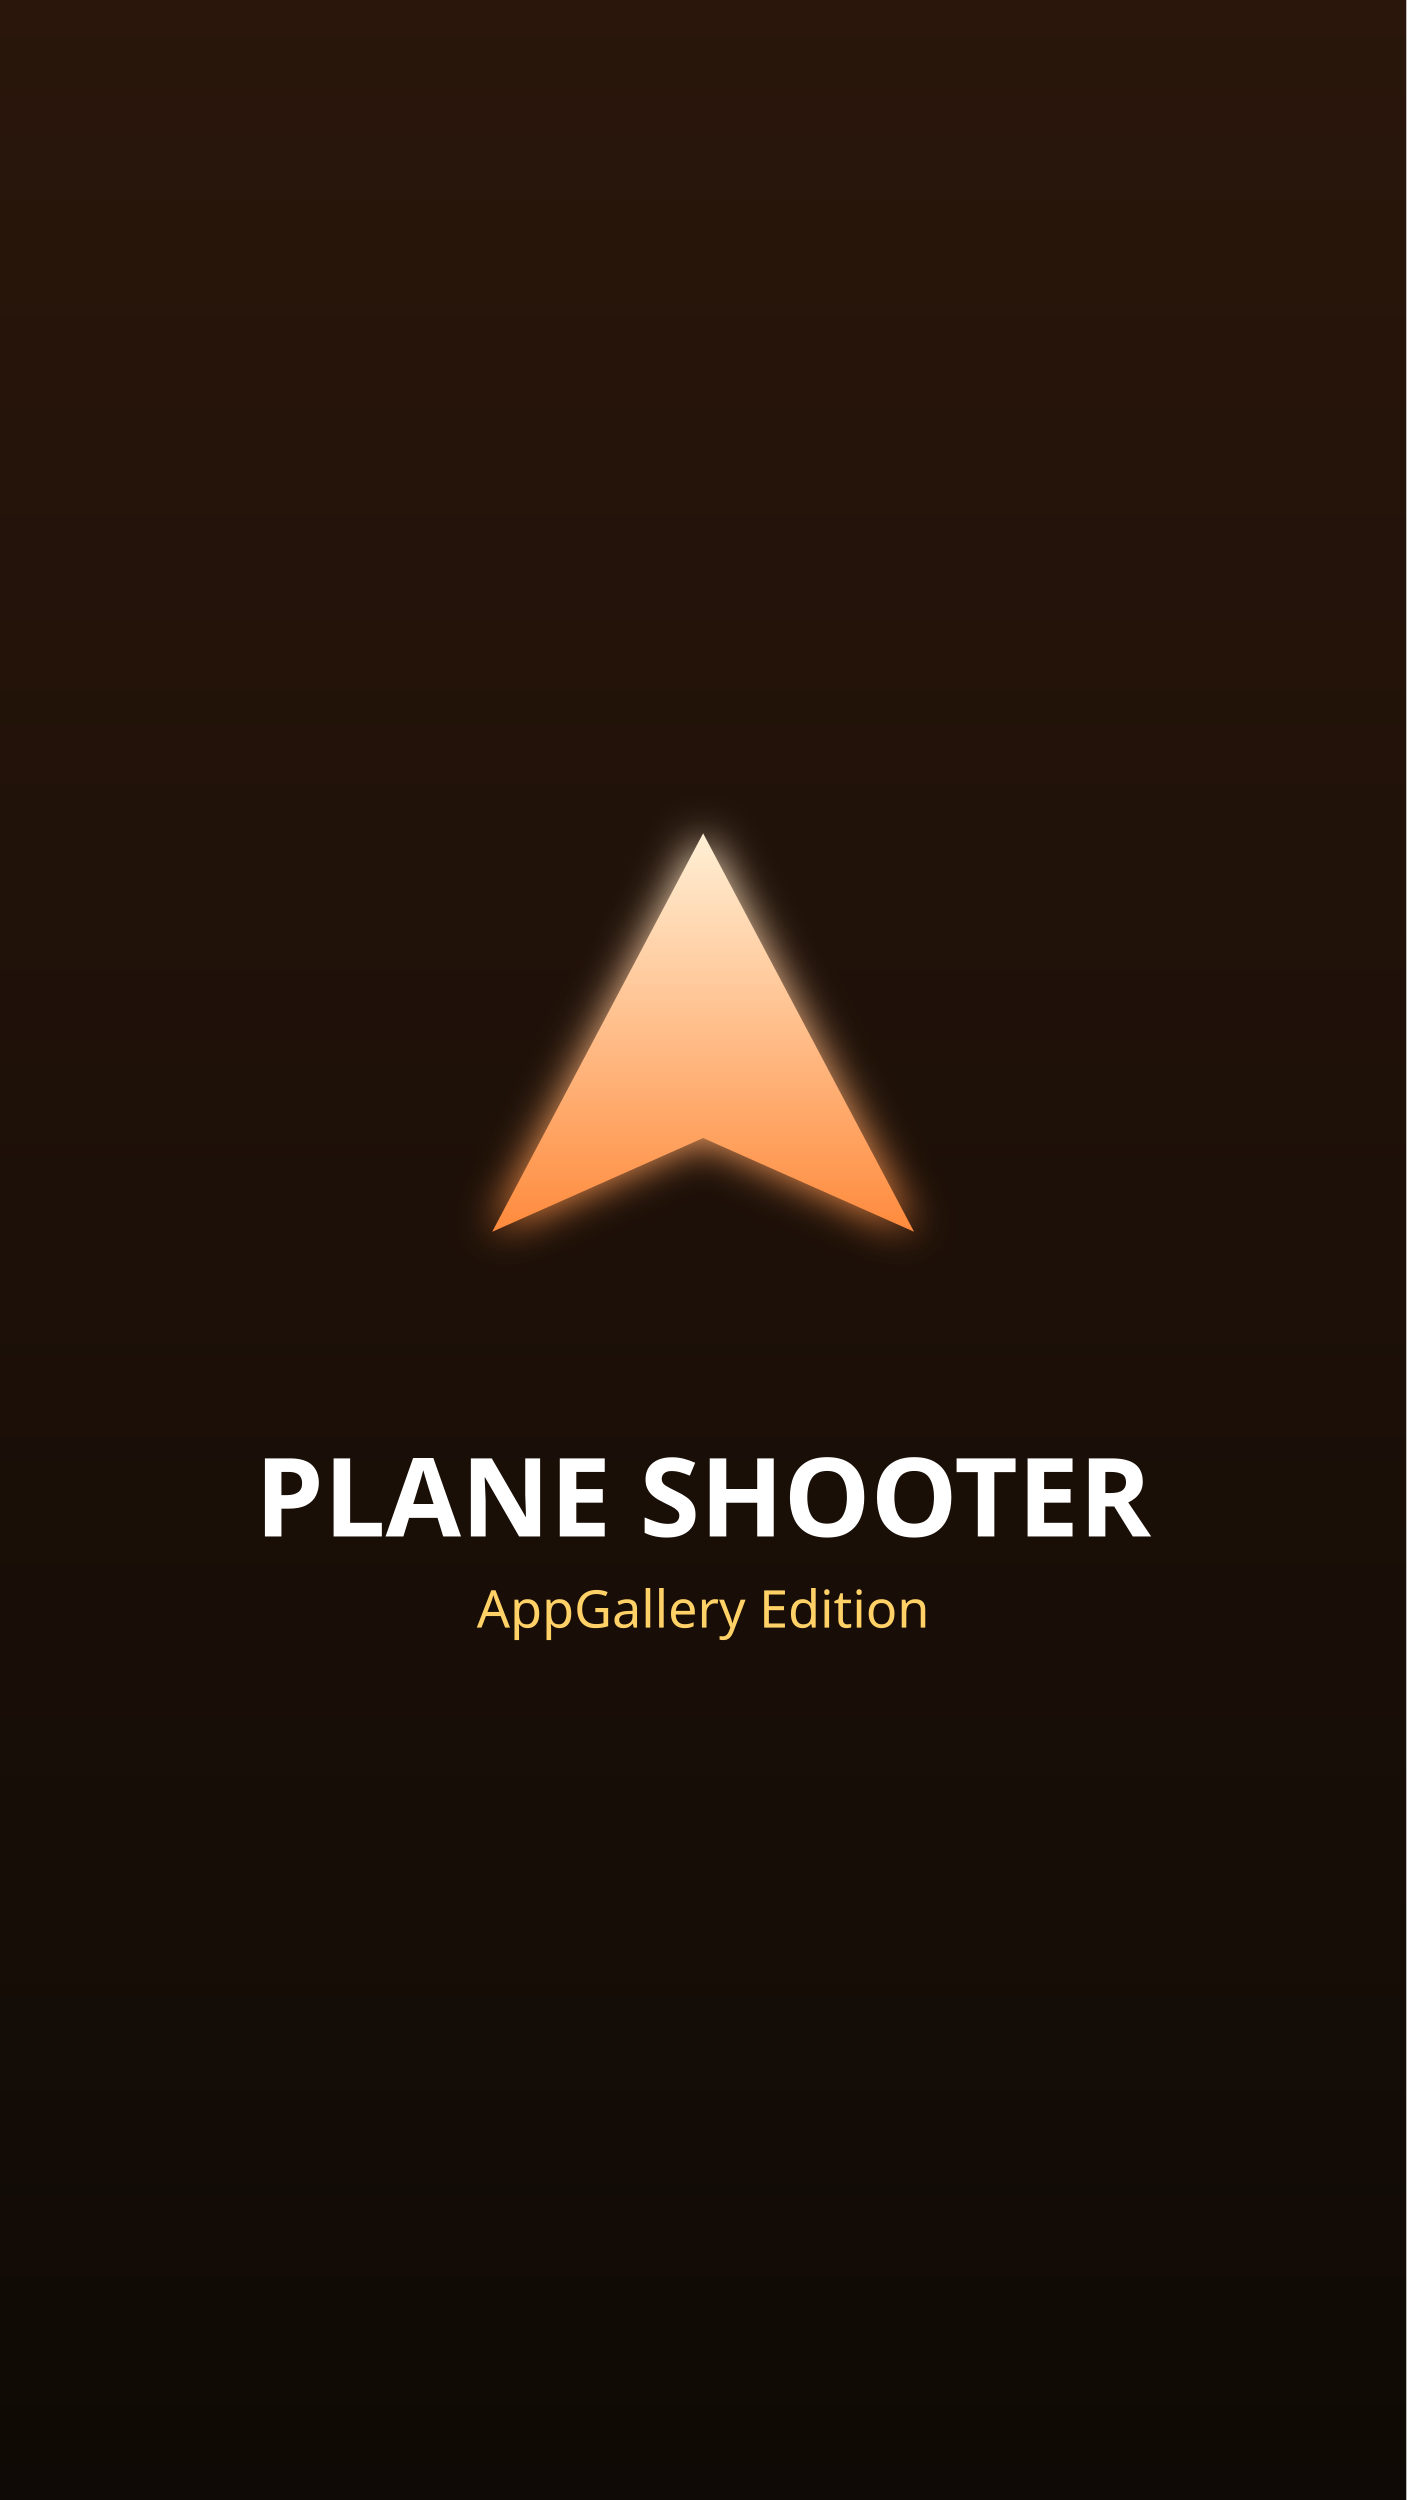
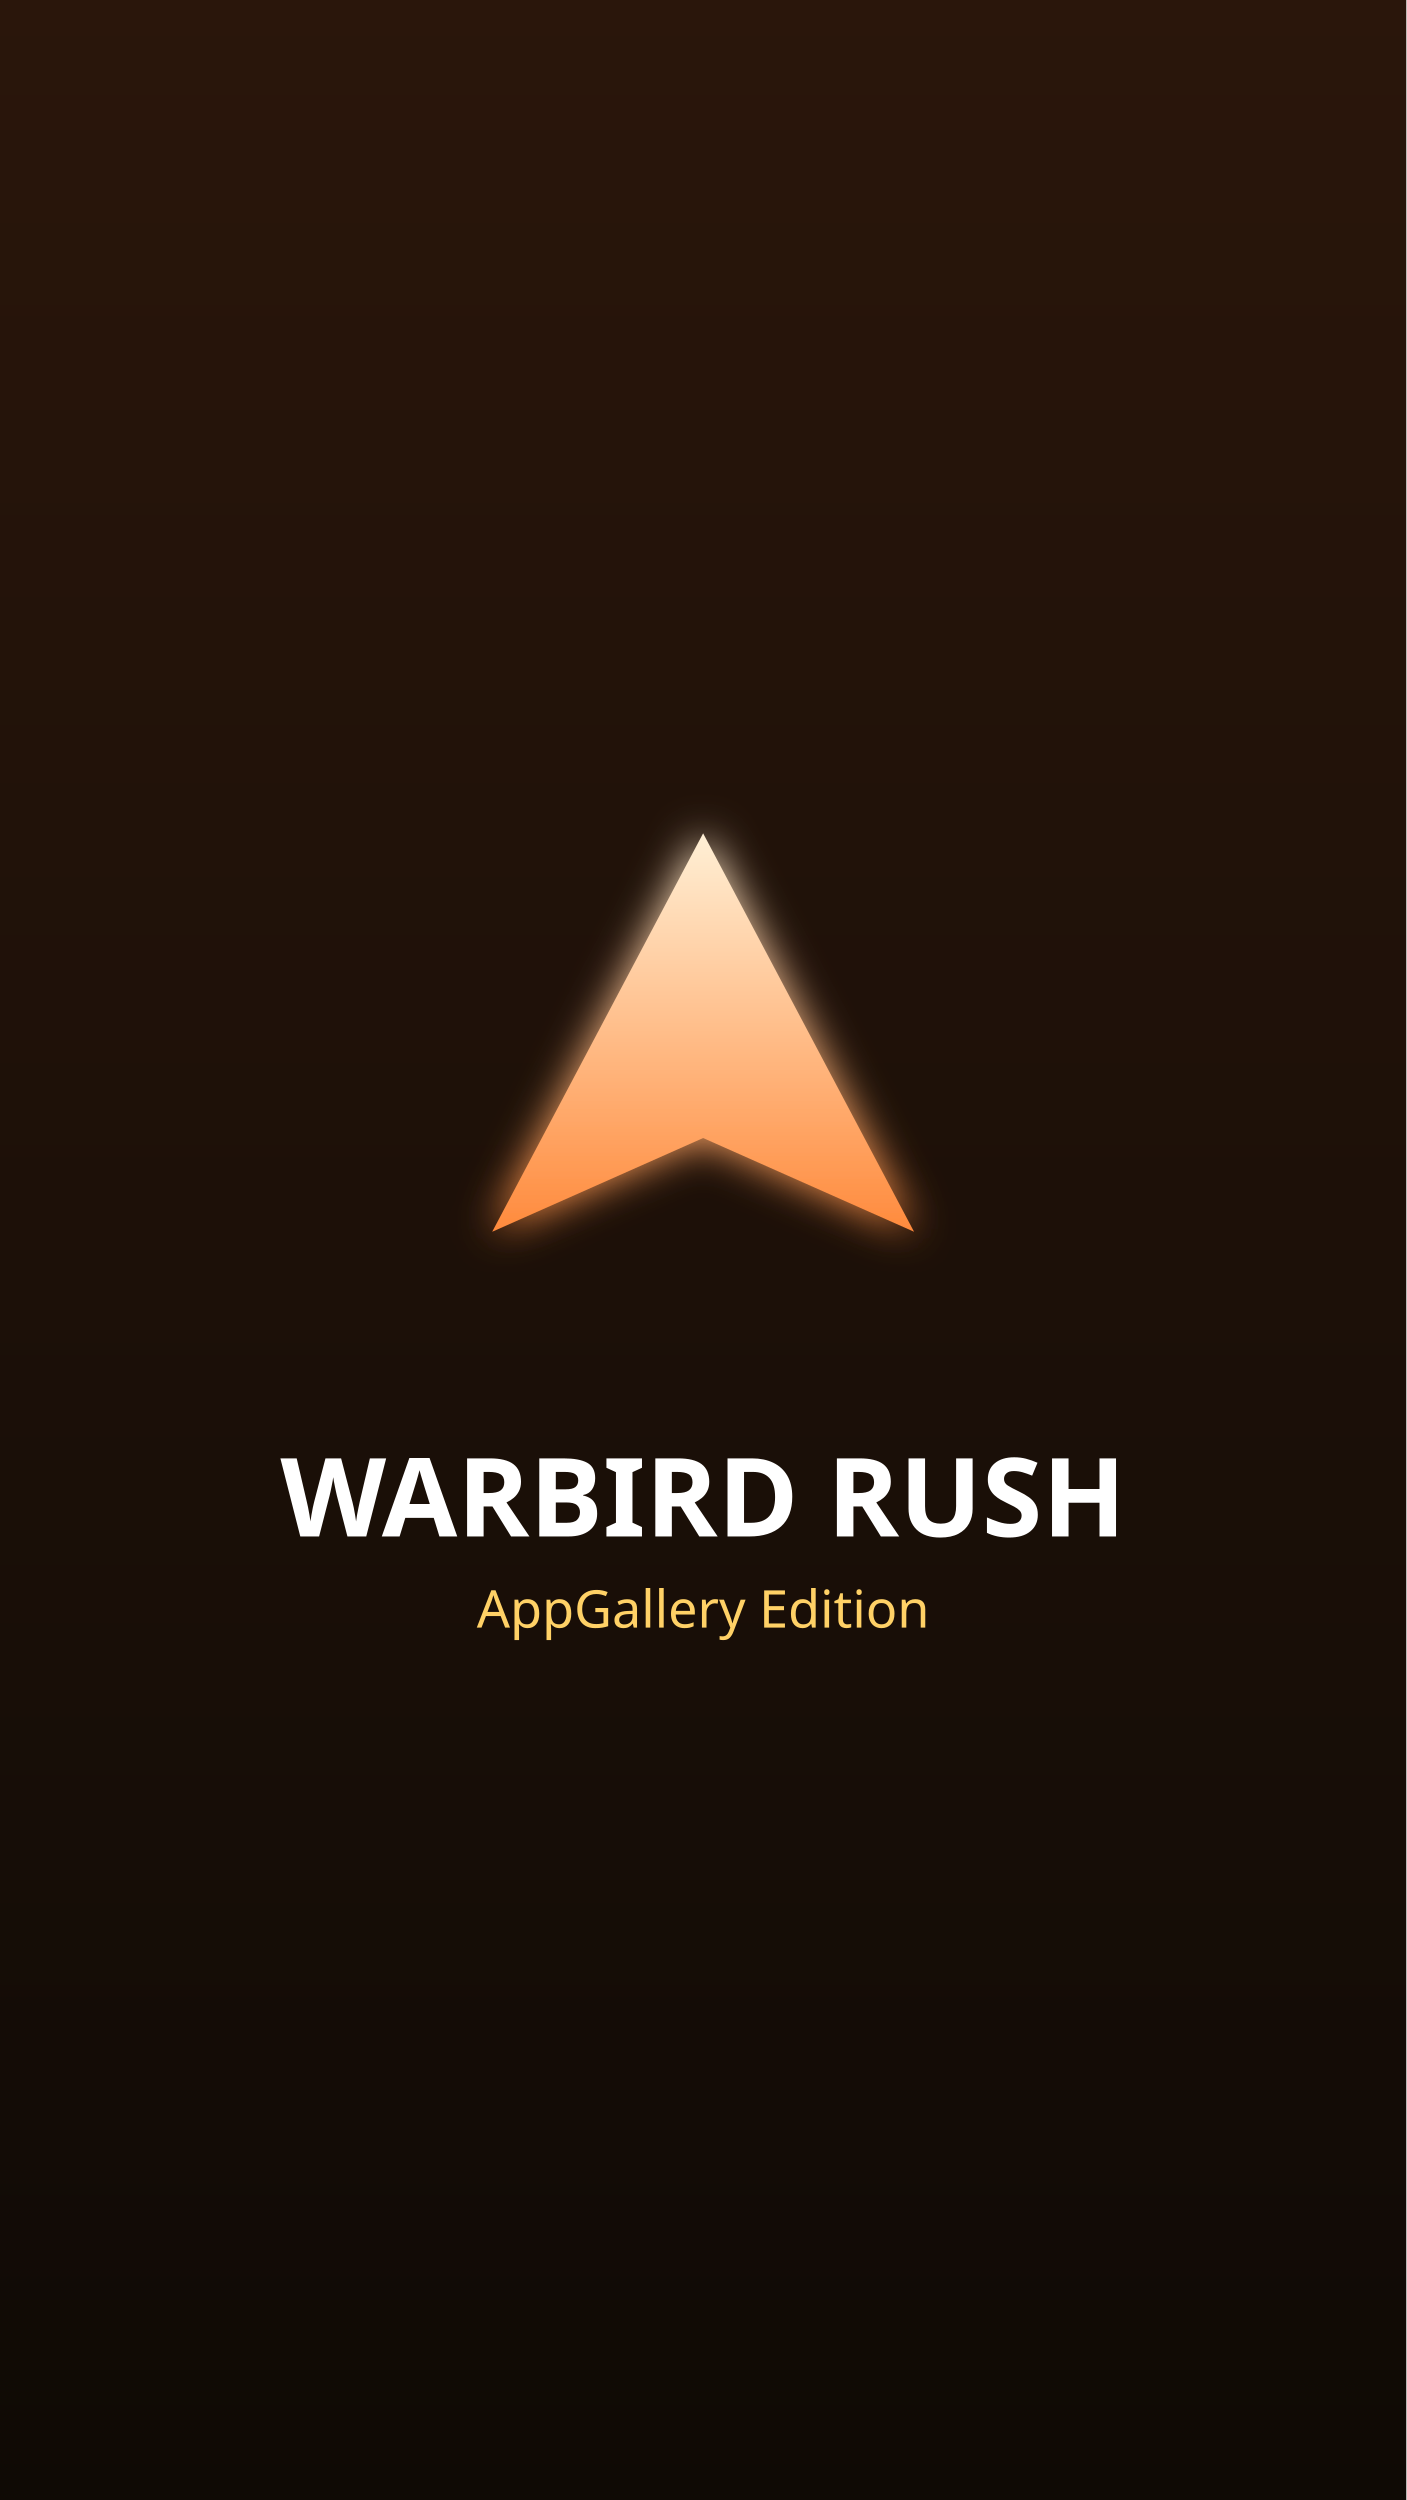
<svg xmlns="http://www.w3.org/2000/svg" width="1080" height="1920" viewBox="0 0 1080 1920">
  <defs>
    <linearGradient id="sky" x1="0" y1="0" x2="0" y2="1">
      <stop offset="0%" stop-color="#2a160b" />
      <stop offset="100%" stop-color="#0f0a05" />
    </linearGradient>
    <linearGradient id="body" x1="0" y1="0" x2="0" y2="1">
      <stop offset="0%" stop-color="#fff0d6" />
      <stop offset="100%" stop-color="#ff8a3c" />
    </linearGradient>
    <filter id="glow">
      <feGaussianBlur stdDeviation="16" result="b" />
      <feMerge>
        <feMergeNode in="b" />
        <feMergeNode in="SourceGraphic" />
      </feMerge>
    </filter>
  </defs>
  <rect width="1080" height="1920" fill="url(#sky)" />
  <path d="M 540 640 L 702 946 L 540 874 L 378 946 Z" fill="url(#body)" filter="url(#glow)" />
-   <text x="540" y="1180" font-family="system-ui, sans-serif" font-size="84" font-weight="bold" fill="#ffffff" text-anchor="middle">PLANE SHOOTER</text>
+   <text x="540" y="1180" font-family="system-ui, sans-serif" font-size="84" font-weight="bold" fill="#ffffff" text-anchor="middle">WARBIRD RUSH</text>
  <text x="540" y="1250" font-family="system-ui, sans-serif" font-size="40" fill="#ffd166" text-anchor="middle">AppGallery Edition</text>
</svg>
